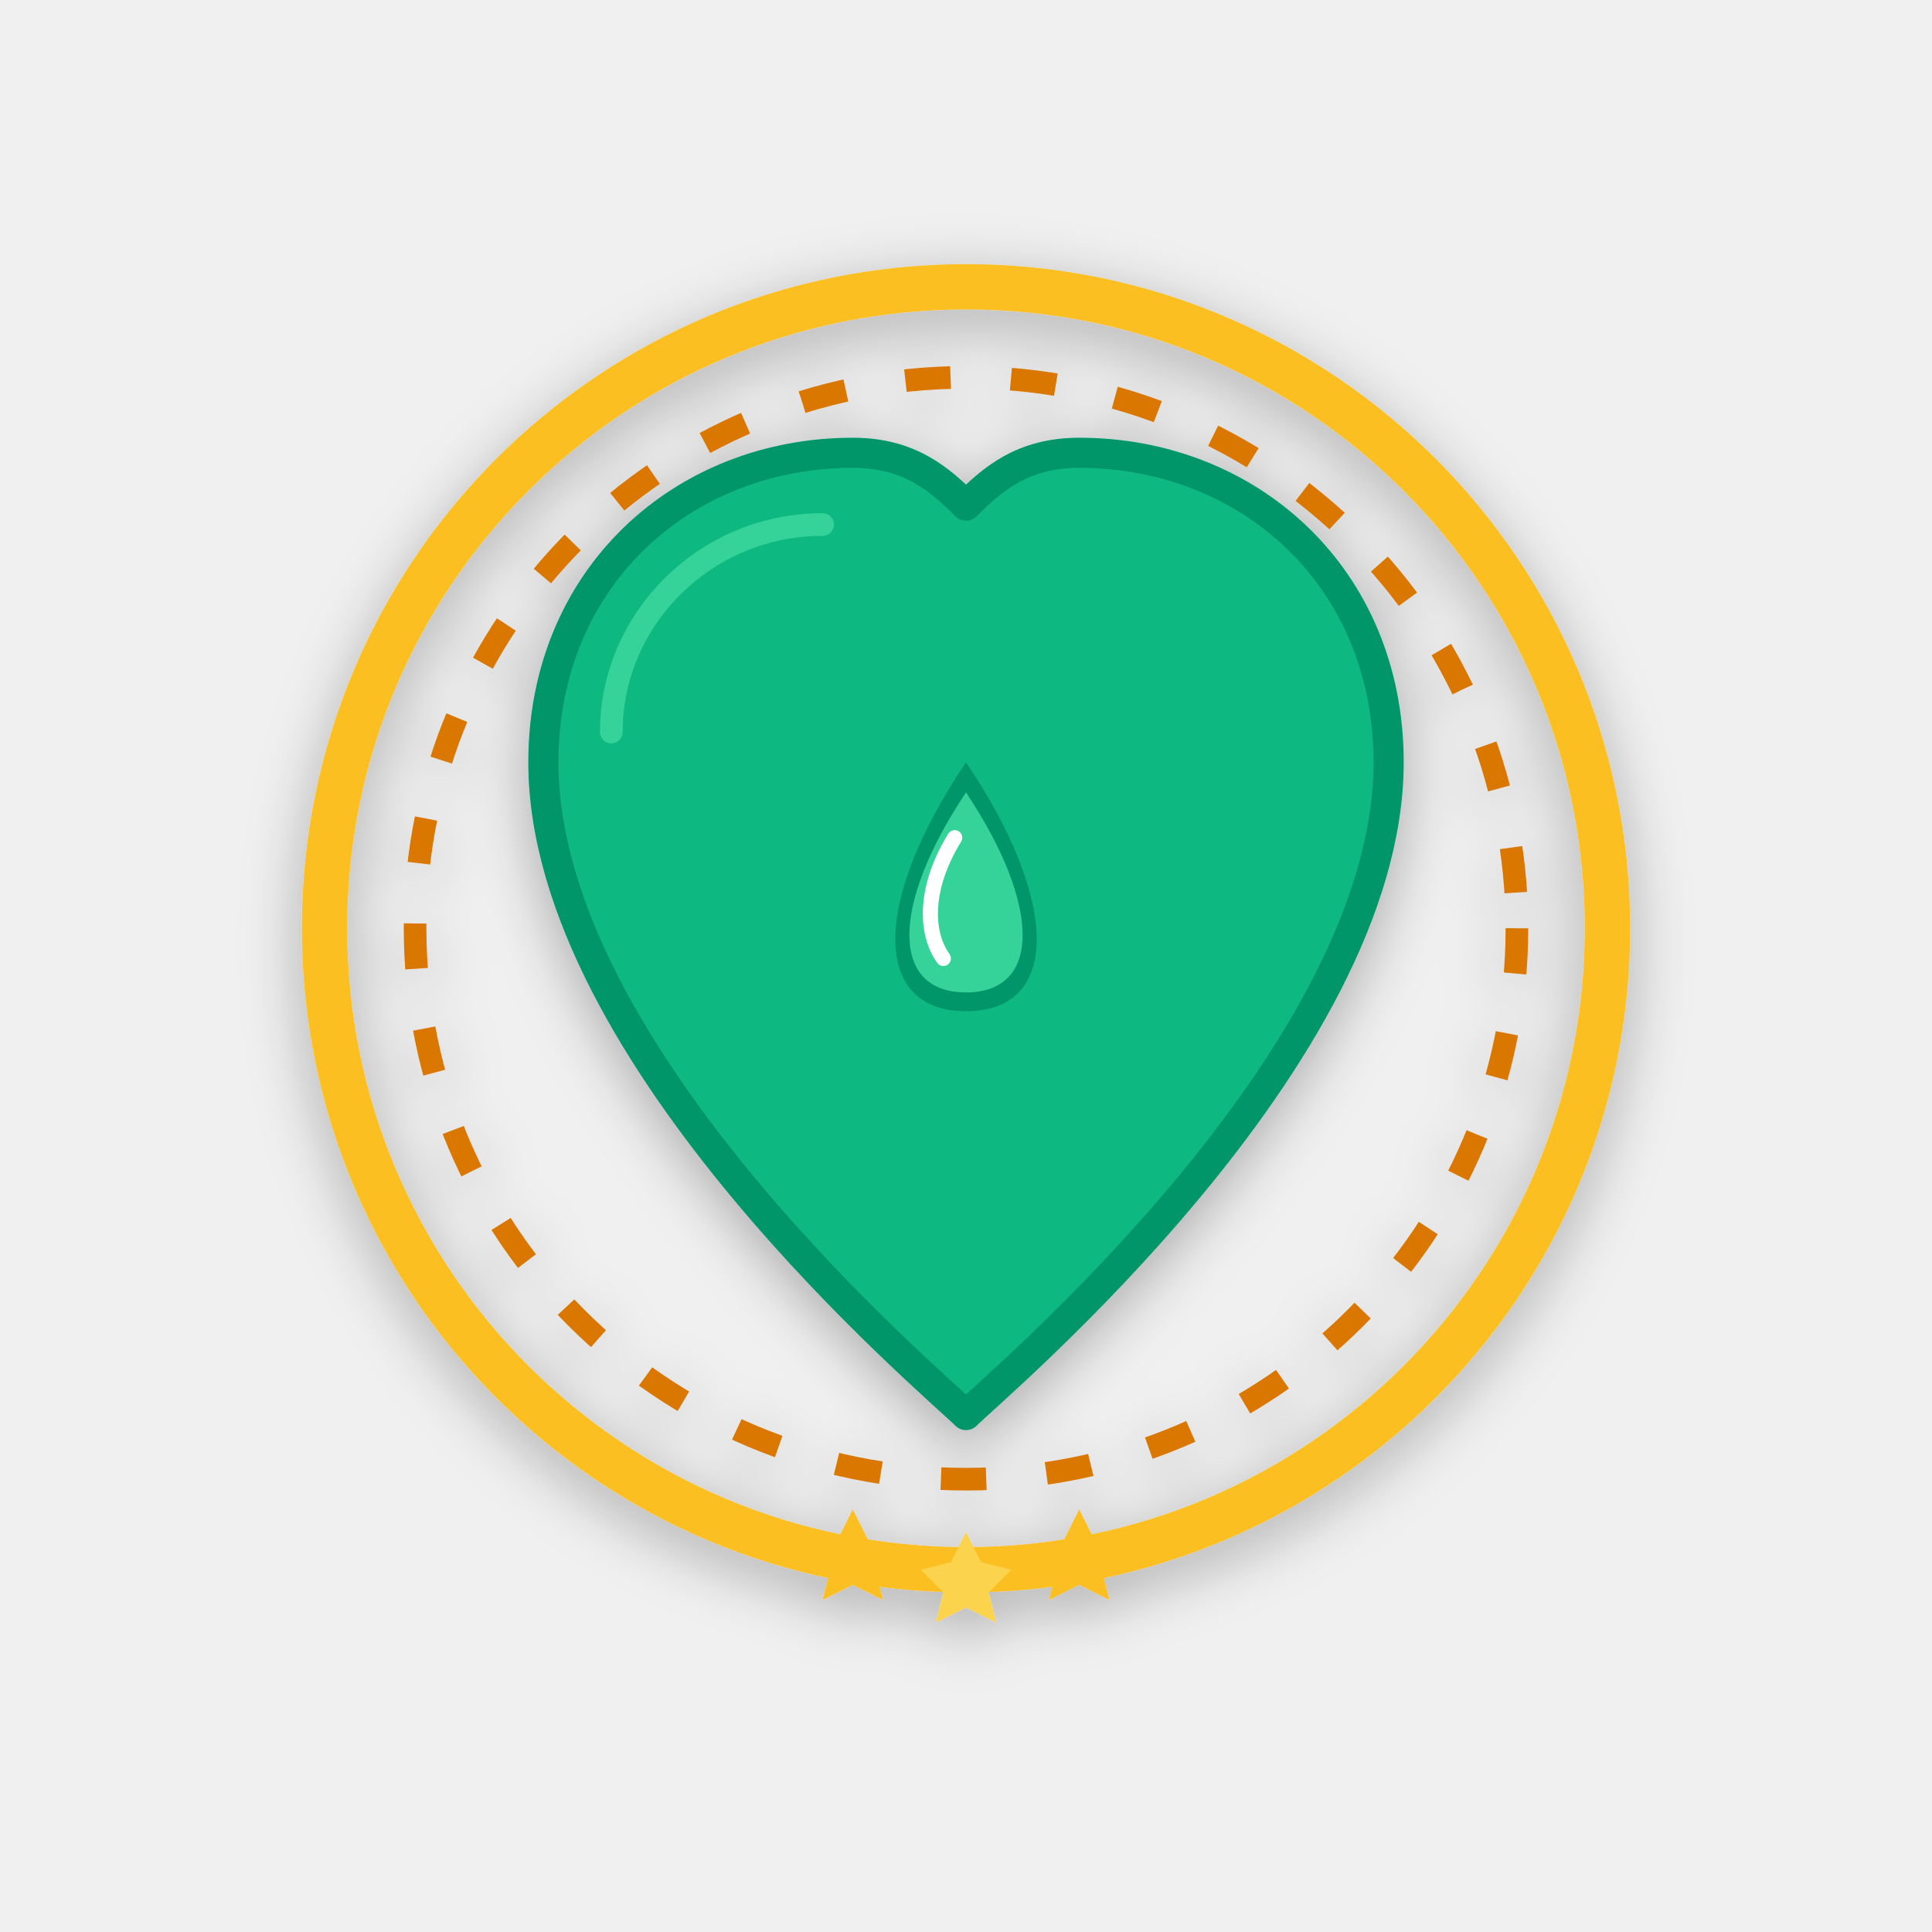
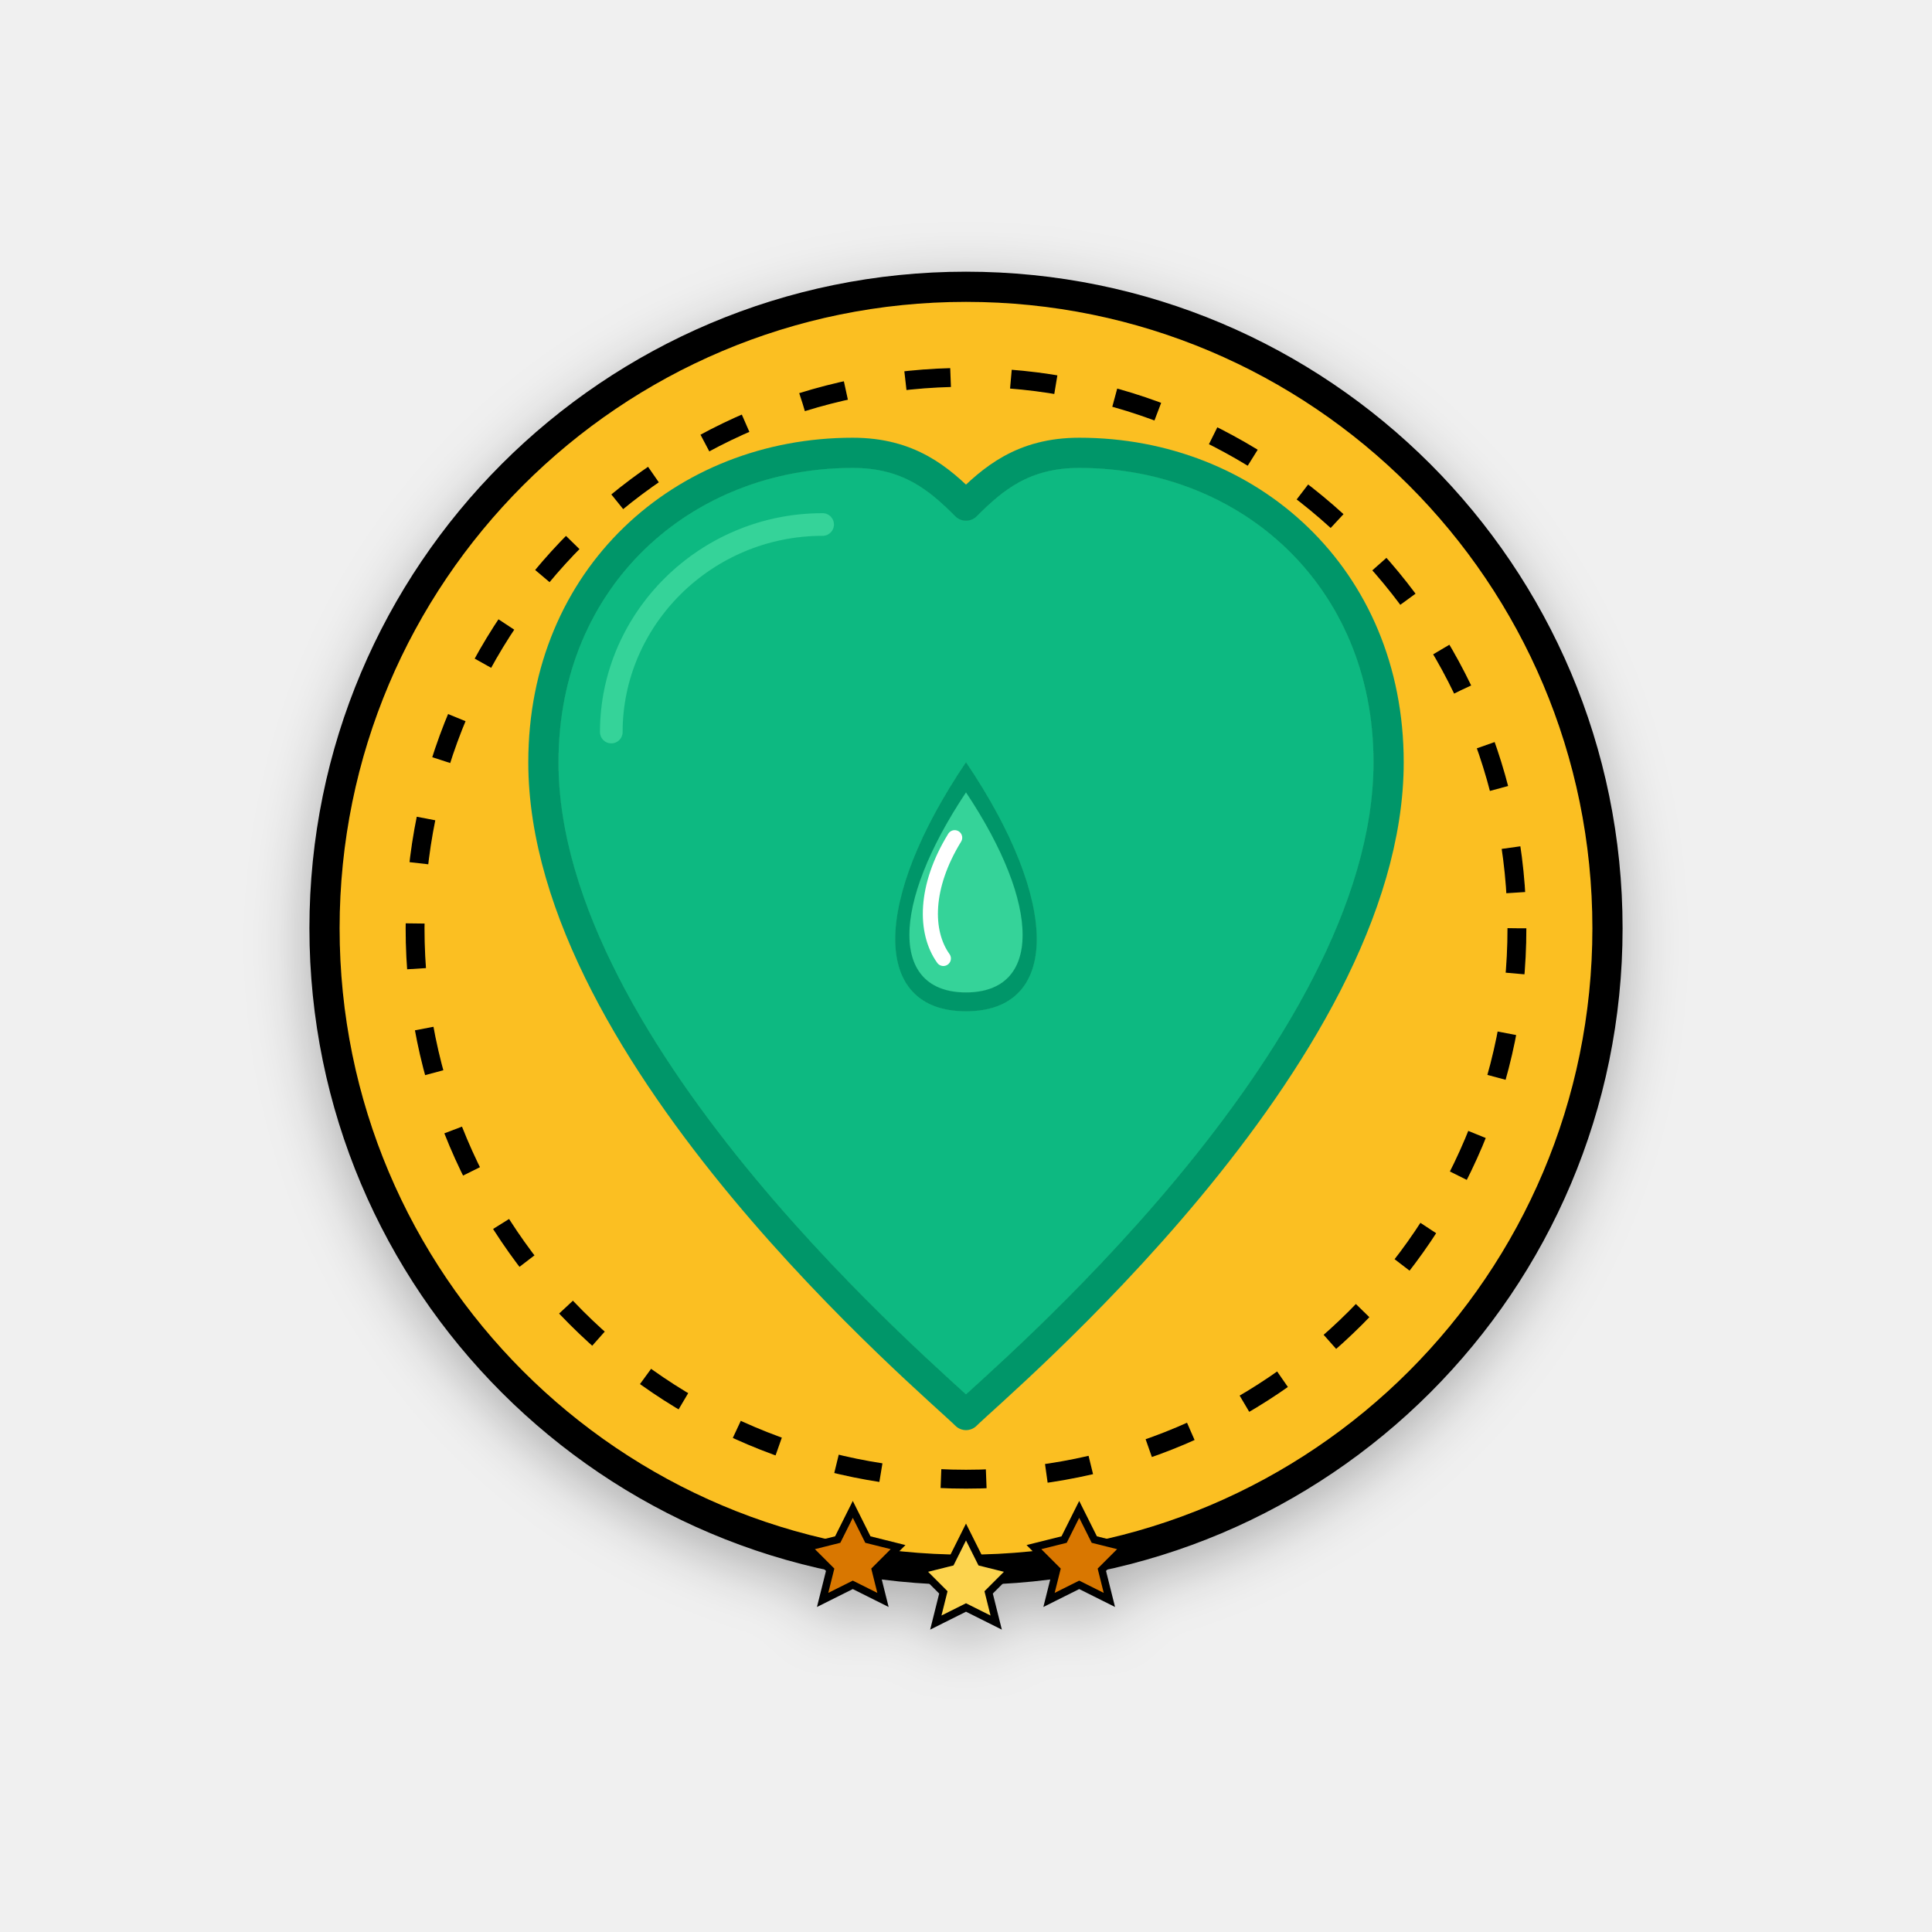
<svg xmlns="http://www.w3.org/2000/svg" width="512" height="512" viewBox="0 0 512 512" fill="none">
  <defs>
-     <filter id="donorGoldShadow" x="-10%" y="-10%" width="130%" height="130%">
+     <filter id="donorGoldSolidShadow" x="-10%" y="-10%" width="130%" height="130%">
      <feDropShadow dx="0" dy="4" stdDeviation="8" flood-color="#000000" flood-opacity="0.3" />
    </filter>
  </defs>
-   <g filter="url(#donorGoldShadow)">
-     <circle cx="256" cy="246" r="170" stroke="#FBBF24" stroke-width="12" />
-     <circle cx="256" cy="246" r="146" stroke="#D97706" stroke-width="6" stroke-dasharray="12 16" />
-     <path d="M226 400 L230 408 L238 410 L232 416 L234 424 L226 420 L218 424 L220 416 L214 410 L222 408 Z" fill="#FBBF24" />
-     <path d="M256 406 L260 414 L268 416 L262 422 L264 430 L256 426 L248 430 L250 422 L244 416 L252 414 Z" fill="#FCD34D" />
-     <path d="M286 400 L290 408 L298 410 L292 416 L294 424 L286 420 L278 424 L280 416 L274 410 L282 408 Z" fill="#FBBF24" />
+   <g filter="url(#donorGoldSolidShadow)">
+     <circle cx="256" cy="246" r="170" fill="#FBBF24" stroke="#000000" stroke-width="8" />
+     <circle cx="256" cy="246" r="146" stroke="#000000" stroke-width="5" stroke-dasharray="12 16" fill="none" />
+     <path d="M226 400 L230 408 L238 410 L232 416 L234 424 L226 420 L218 424 L220 416 L214 410 L222 408 Z" fill="#D97706" stroke="#000000" stroke-width="2" />
+     <path d="M256 406 L260 414 L268 416 L262 422 L264 430 L256 426 L248 430 L250 422 L244 416 L252 414 Z" fill="#FCD34D" stroke="#000000" stroke-width="2" />
+     <path d="M286 400 L290 408 L298 410 L292 416 L294 424 L286 420 L278 424 L280 416 L274 410 L282 408 Z" fill="#D97706" stroke="#000000" stroke-width="2" />
    <path d="M256 375 C 248 367 144 280 144 202 C 144 153 181 120 226 120 C 241 120 249 127 256 134 C 263 127 271 120 286 120 C 331 120 368 153 368 202 C 368 280 264 367 256 375 Z" fill="#10B981" stroke="#059669" stroke-width="8" stroke-linejoin="round" />
-     <path d="M162 194 C 162 164 187 139 218 139" stroke="#34D399" stroke-width="6" stroke-linecap="round" />
+     <path d="M162 194 C 162 164 187 139 218 139" stroke="#34D399" stroke-width="6" stroke-linecap="round" fill="none" />
    <path d="M256 202 C 231 239 231 268 256 268 C 281 268 281 239 256 202 Z" fill="#059669" />
    <path d="M256 210 C 236 240 236 263 256 263 C 276 263 276 240 256 210 Z" fill="#34D399" />
    <path d="M253 222 C 245 235 245 247 250 254" stroke="#FFFFFF" stroke-width="4" stroke-linecap="round" fill="none" />
  </g>
</svg>
